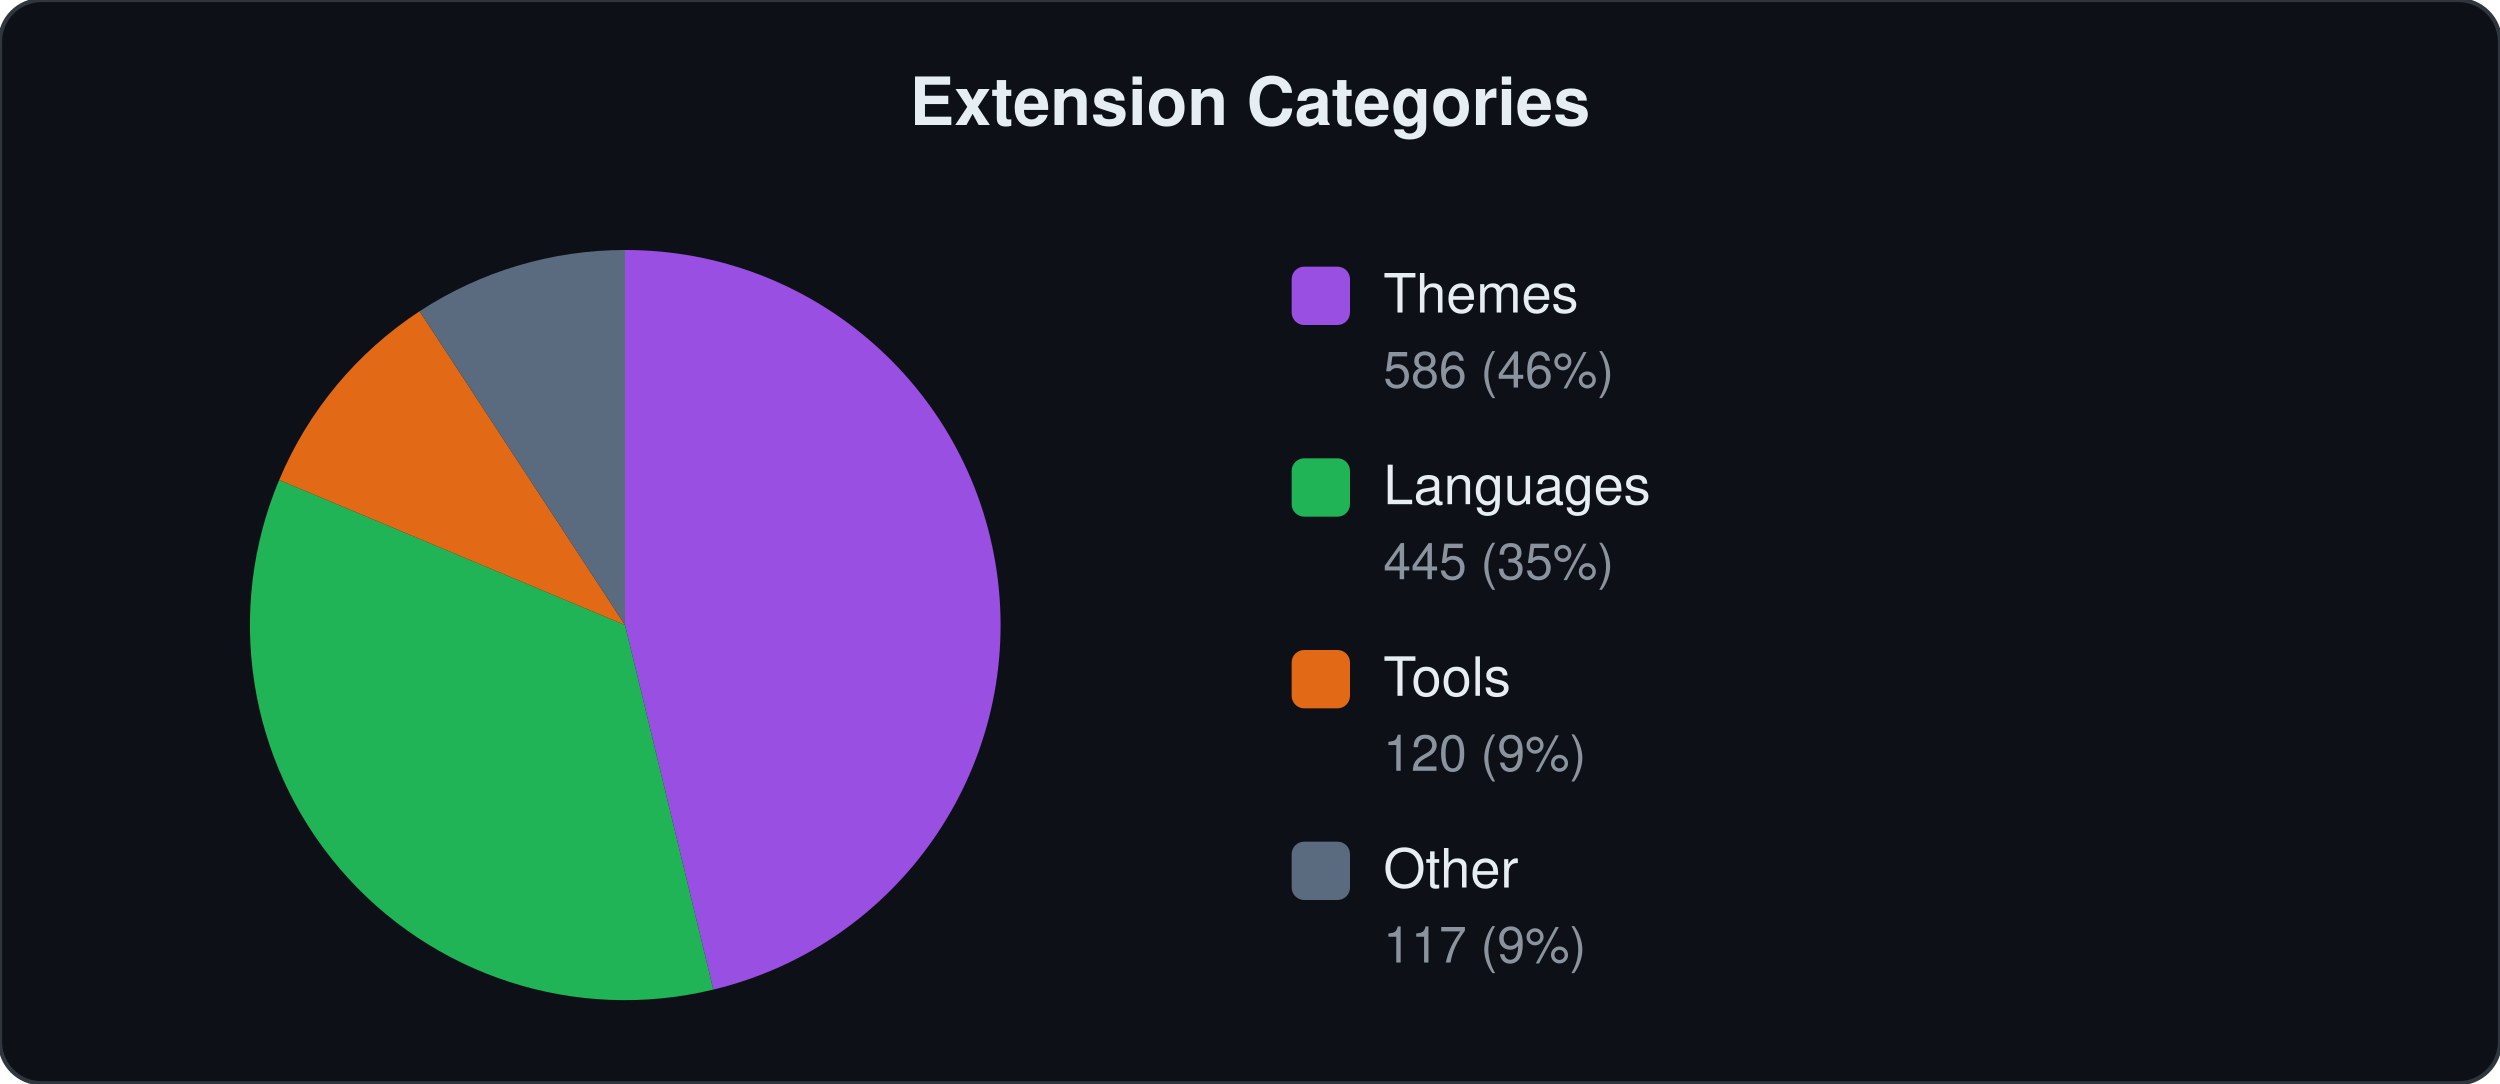
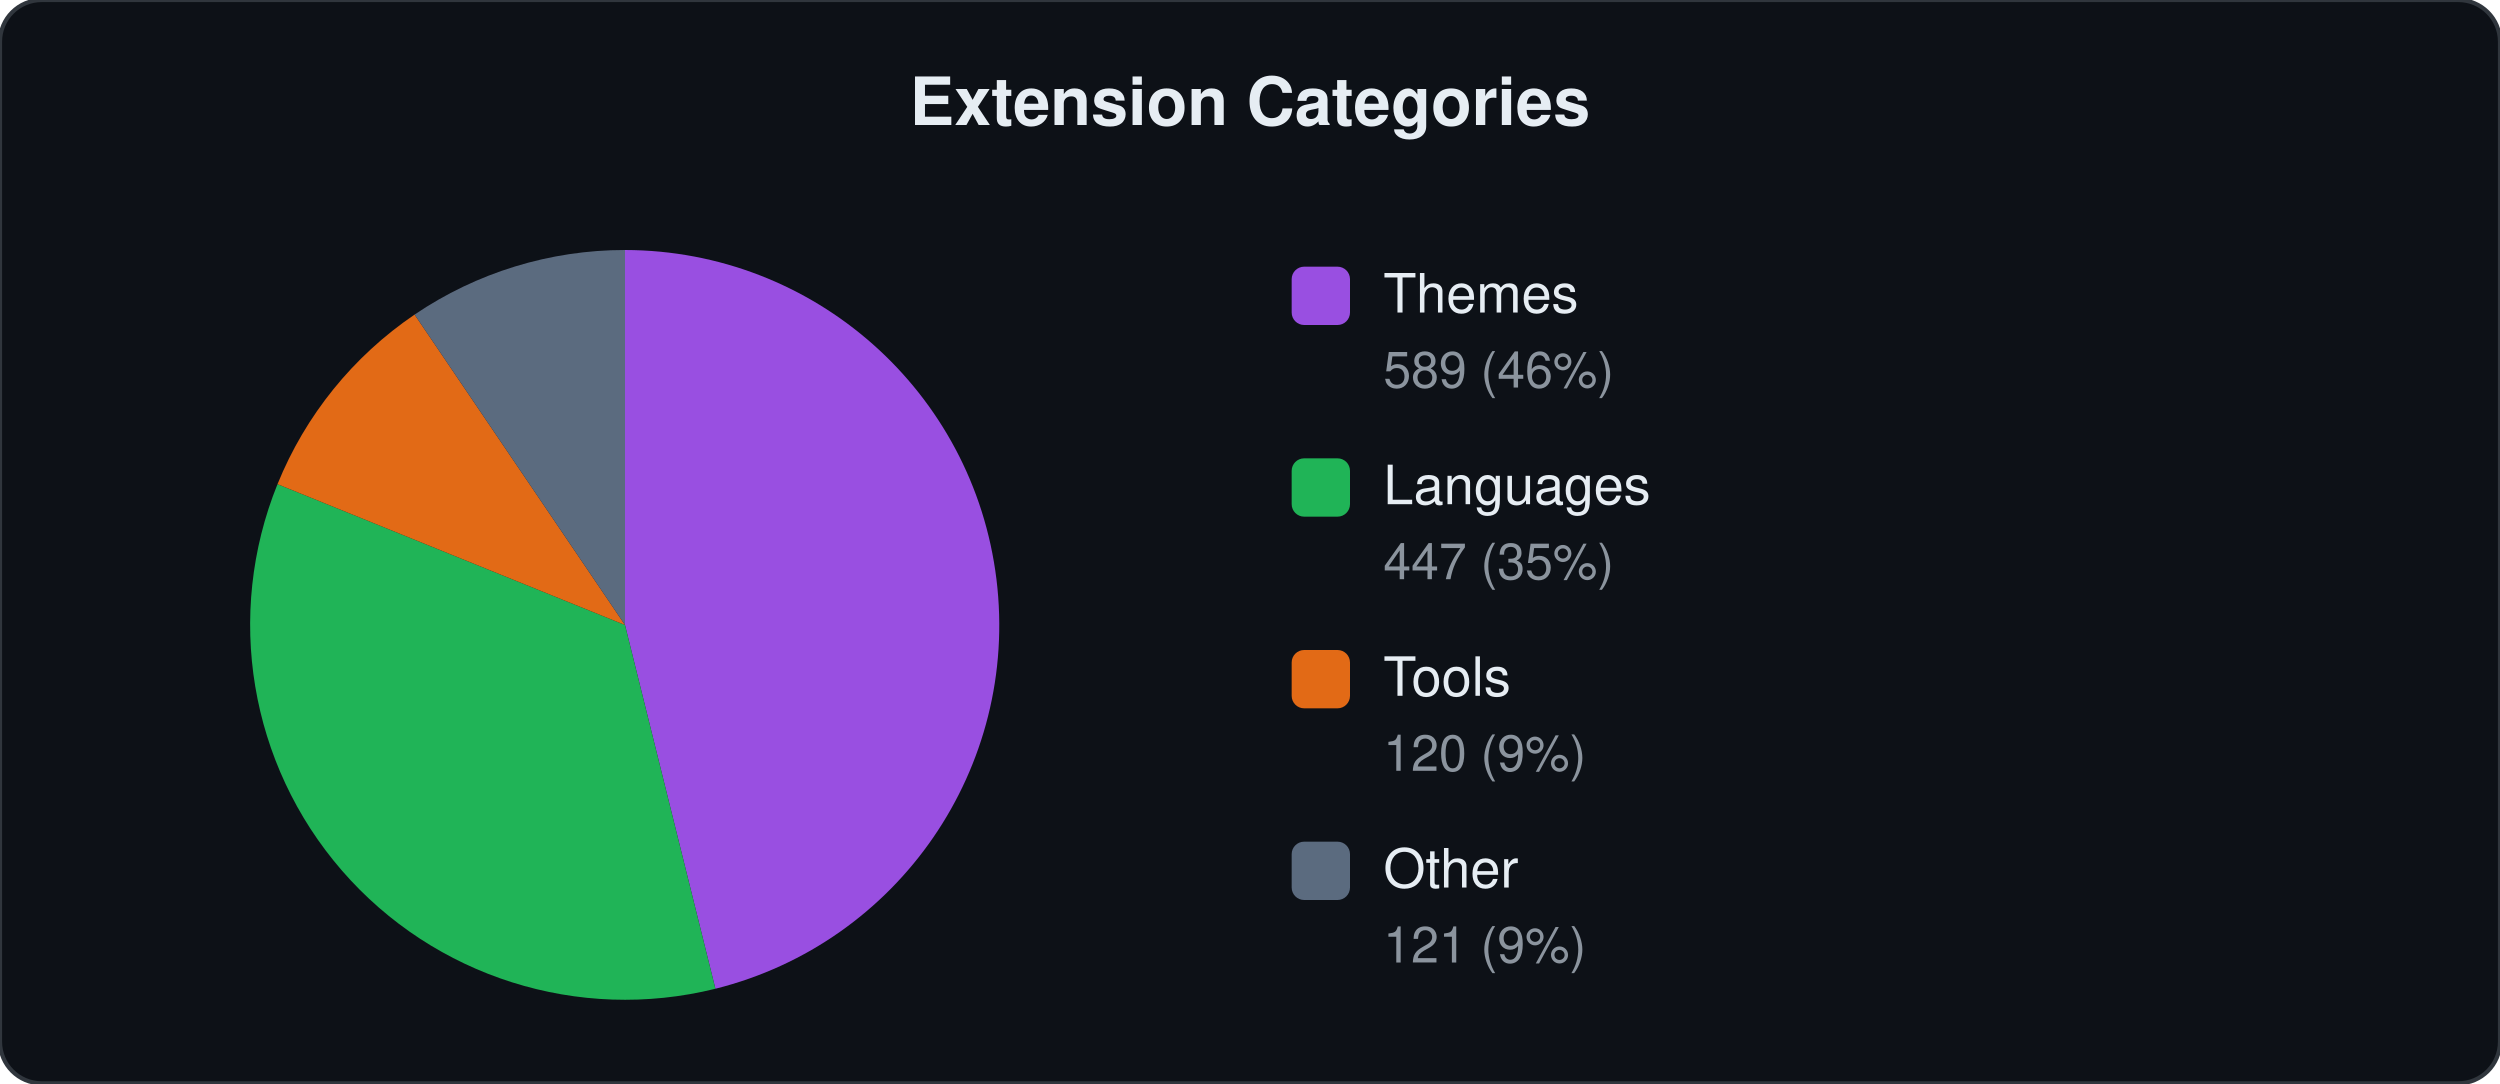
<svg xmlns="http://www.w3.org/2000/svg" viewBox="0 0 600 260" width="600" height="260">
  <style>text{font-family:-apple-system,BlinkMacSystemFont,"Segoe UI",Helvetica,Arial,sans-serif;fill:#e6edf3}.label{font-size:13px}.count{font-size:12px;fill:#8b949e}.title{font-size:16px;font-weight:600}</style>
  <rect width="600" height="260" rx="10" fill="#0d1117" stroke="#30363d" stroke-width="1" />
  <text x="300" y="30" text-anchor="middle" class="title">Extension Categories</text>
-   <path d="M150.0,150.0 L150.0,60.0 A90,90 0 0,1 171.2,237.5 Z" fill="#a855f7" opacity="0.9" />
-   <path d="M150.0,150.0 L171.2,237.5 A90,90 0 0,1 67.0,115.2 Z" fill="#22c55e" opacity="0.9" />
-   <path d="M150.0,150.0 L67.0,115.2 A90,90 0 0,1 100.7,74.7 Z" fill="#f97316" opacity="0.9" />
-   <path d="M150.0,150.0 L100.7,74.7 A90,90 0 0,1 150.0,60.0 Z" fill="#64748b" opacity="0.9" />
+   <path d="M150.0,150.0 L150.0,60.0 A90,90 0 0,1 171.7,237.3 Z" fill="#a855f7" opacity="0.9" />
+   <path d="M150.0,150.0 L171.7,237.3 A90,90 0 0,1 66.6,116.2 Z" fill="#22c55e" opacity="0.9" />
+   <path d="M150.0,150.0 L66.6,116.2 A90,90 0 0,1 99.5,75.5 Z" fill="#f97316" opacity="0.9" />
+   <path d="M150.0,150.0 L99.5,75.5 A90,90 0 0,1 150.0,60.0 Z" fill="#64748b" opacity="0.9" />
  <rect x="310" y="64" width="14" height="14" rx="3" fill="#a855f7" opacity="0.9" />
  <text x="332" y="75" class="label">Themes</text>
-   <text x="332" y="93" class="count">586 (46%)</text>
+   <text x="332" y="93" class="count">589 (46%)</text>
  <rect x="310" y="110" width="14" height="14" rx="3" fill="#22c55e" opacity="0.9" />
  <text x="332" y="121" class="label">Languages</text>
-   <text x="332" y="139" class="count">445 (35%)</text>
+   <text x="332" y="139" class="count">447 (35%)</text>
  <rect x="310" y="156" width="14" height="14" rx="3" fill="#f97316" opacity="0.9" />
  <text x="332" y="167" class="label">Tools</text>
  <text x="332" y="185" class="count">120 (9%)</text>
  <rect x="310" y="202" width="14" height="14" rx="3" fill="#64748b" opacity="0.9" />
  <text x="332" y="213" class="label">Other</text>
-   <text x="332" y="231" class="count">117 (9%)</text>
+   <text x="332" y="231" class="count">121 (9%)</text>
</svg>
